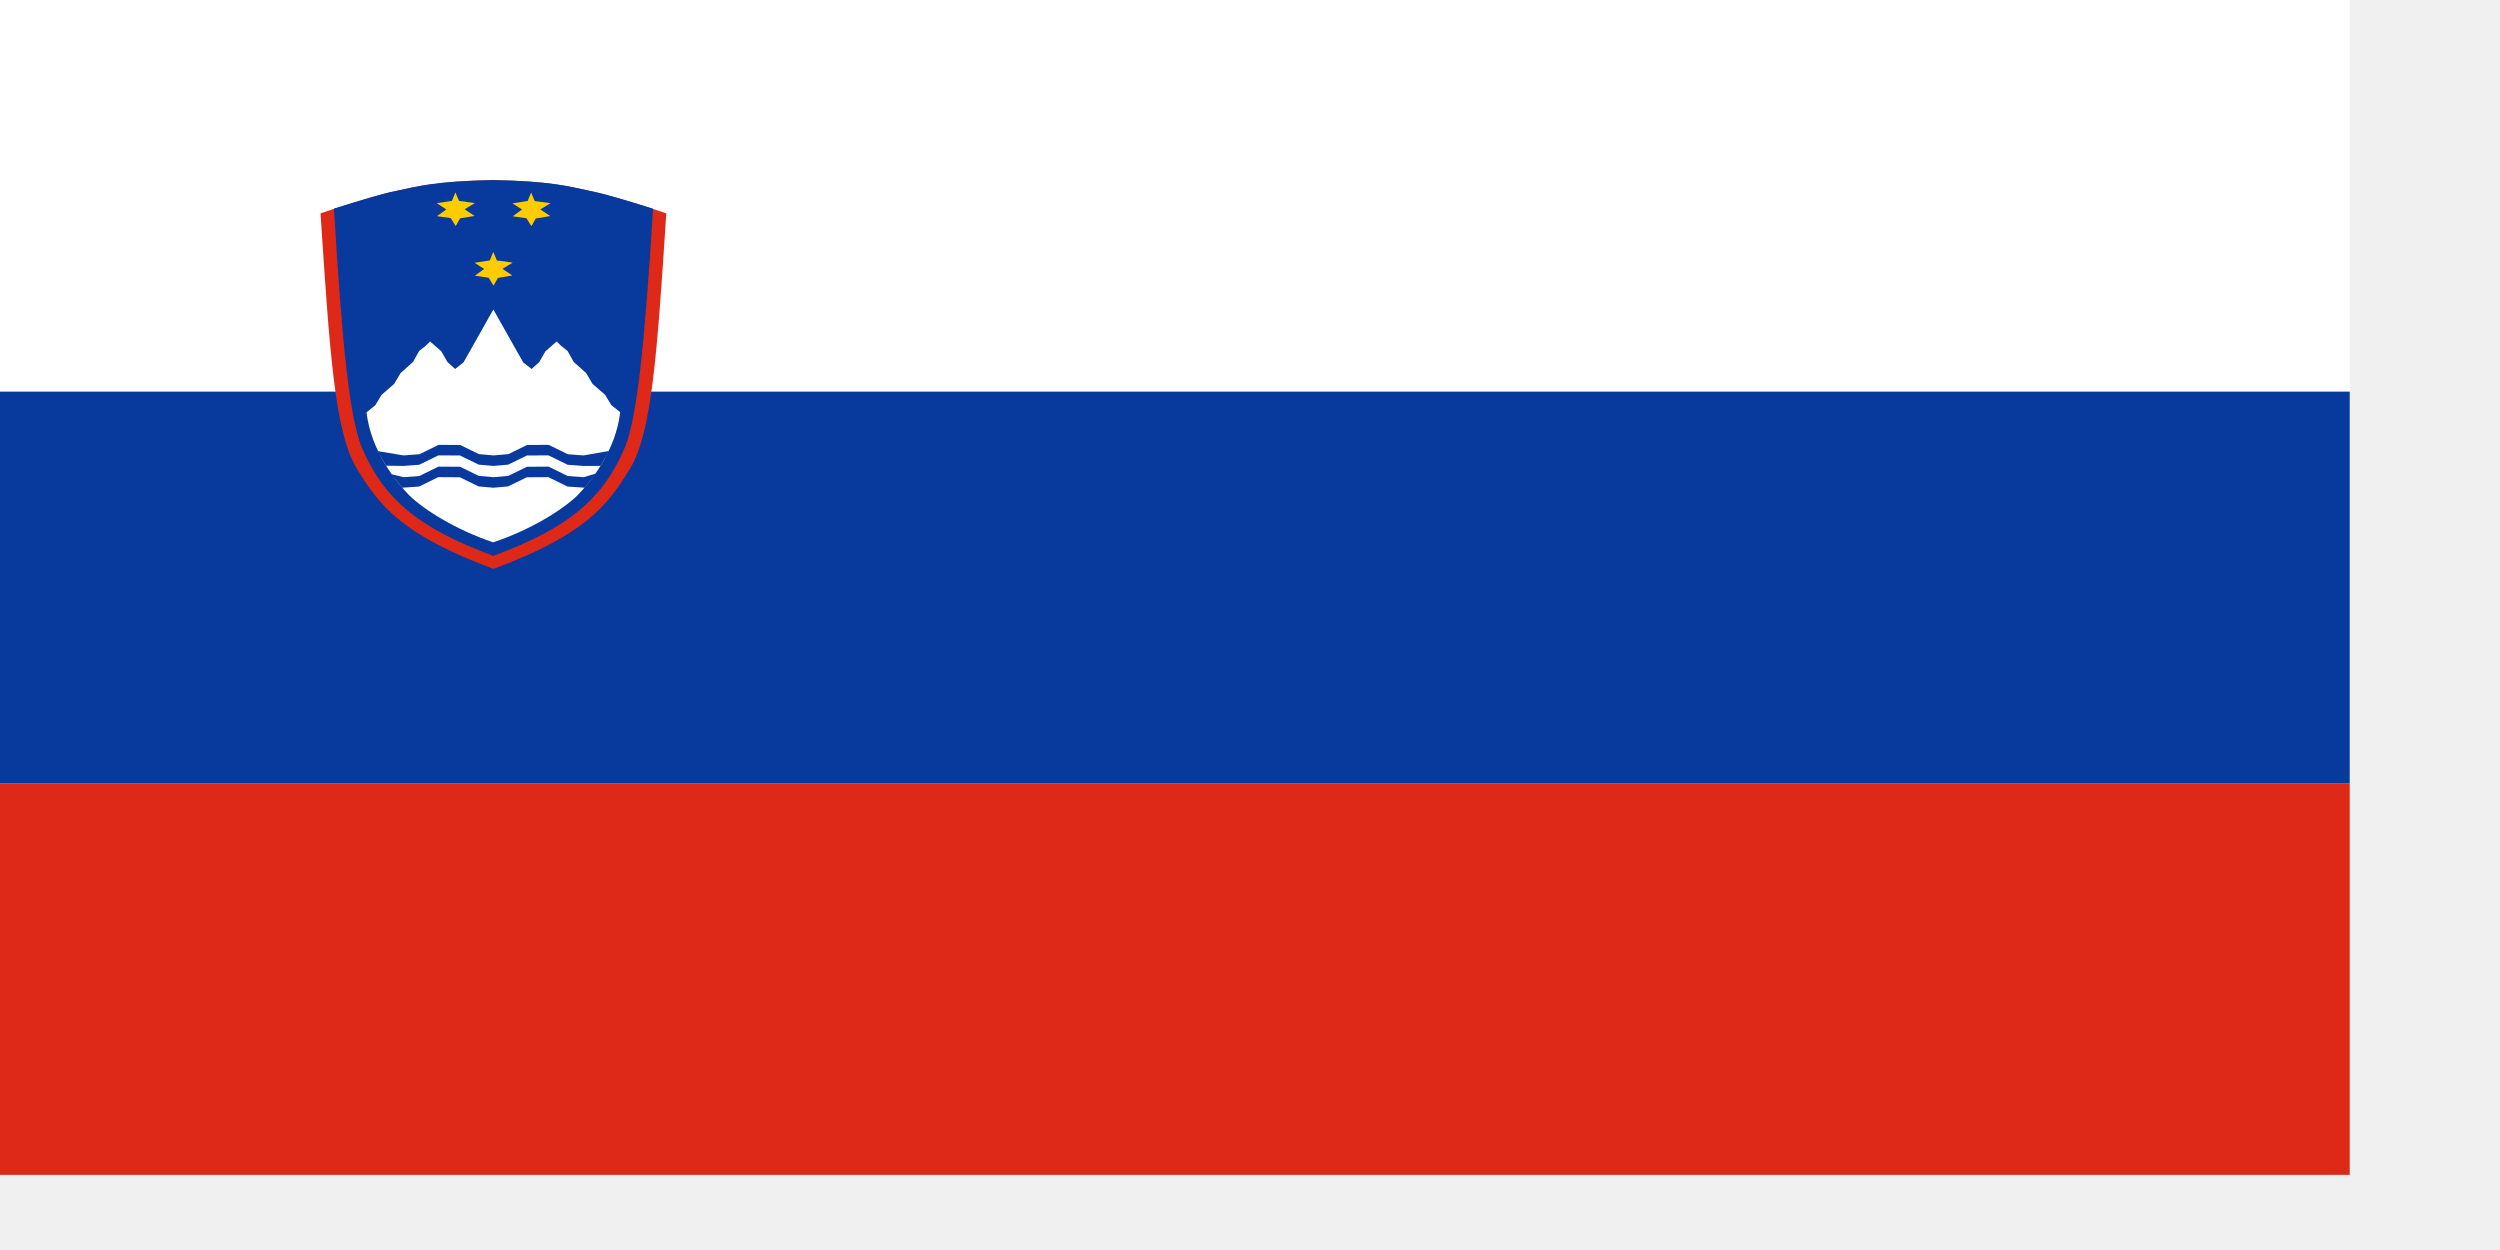
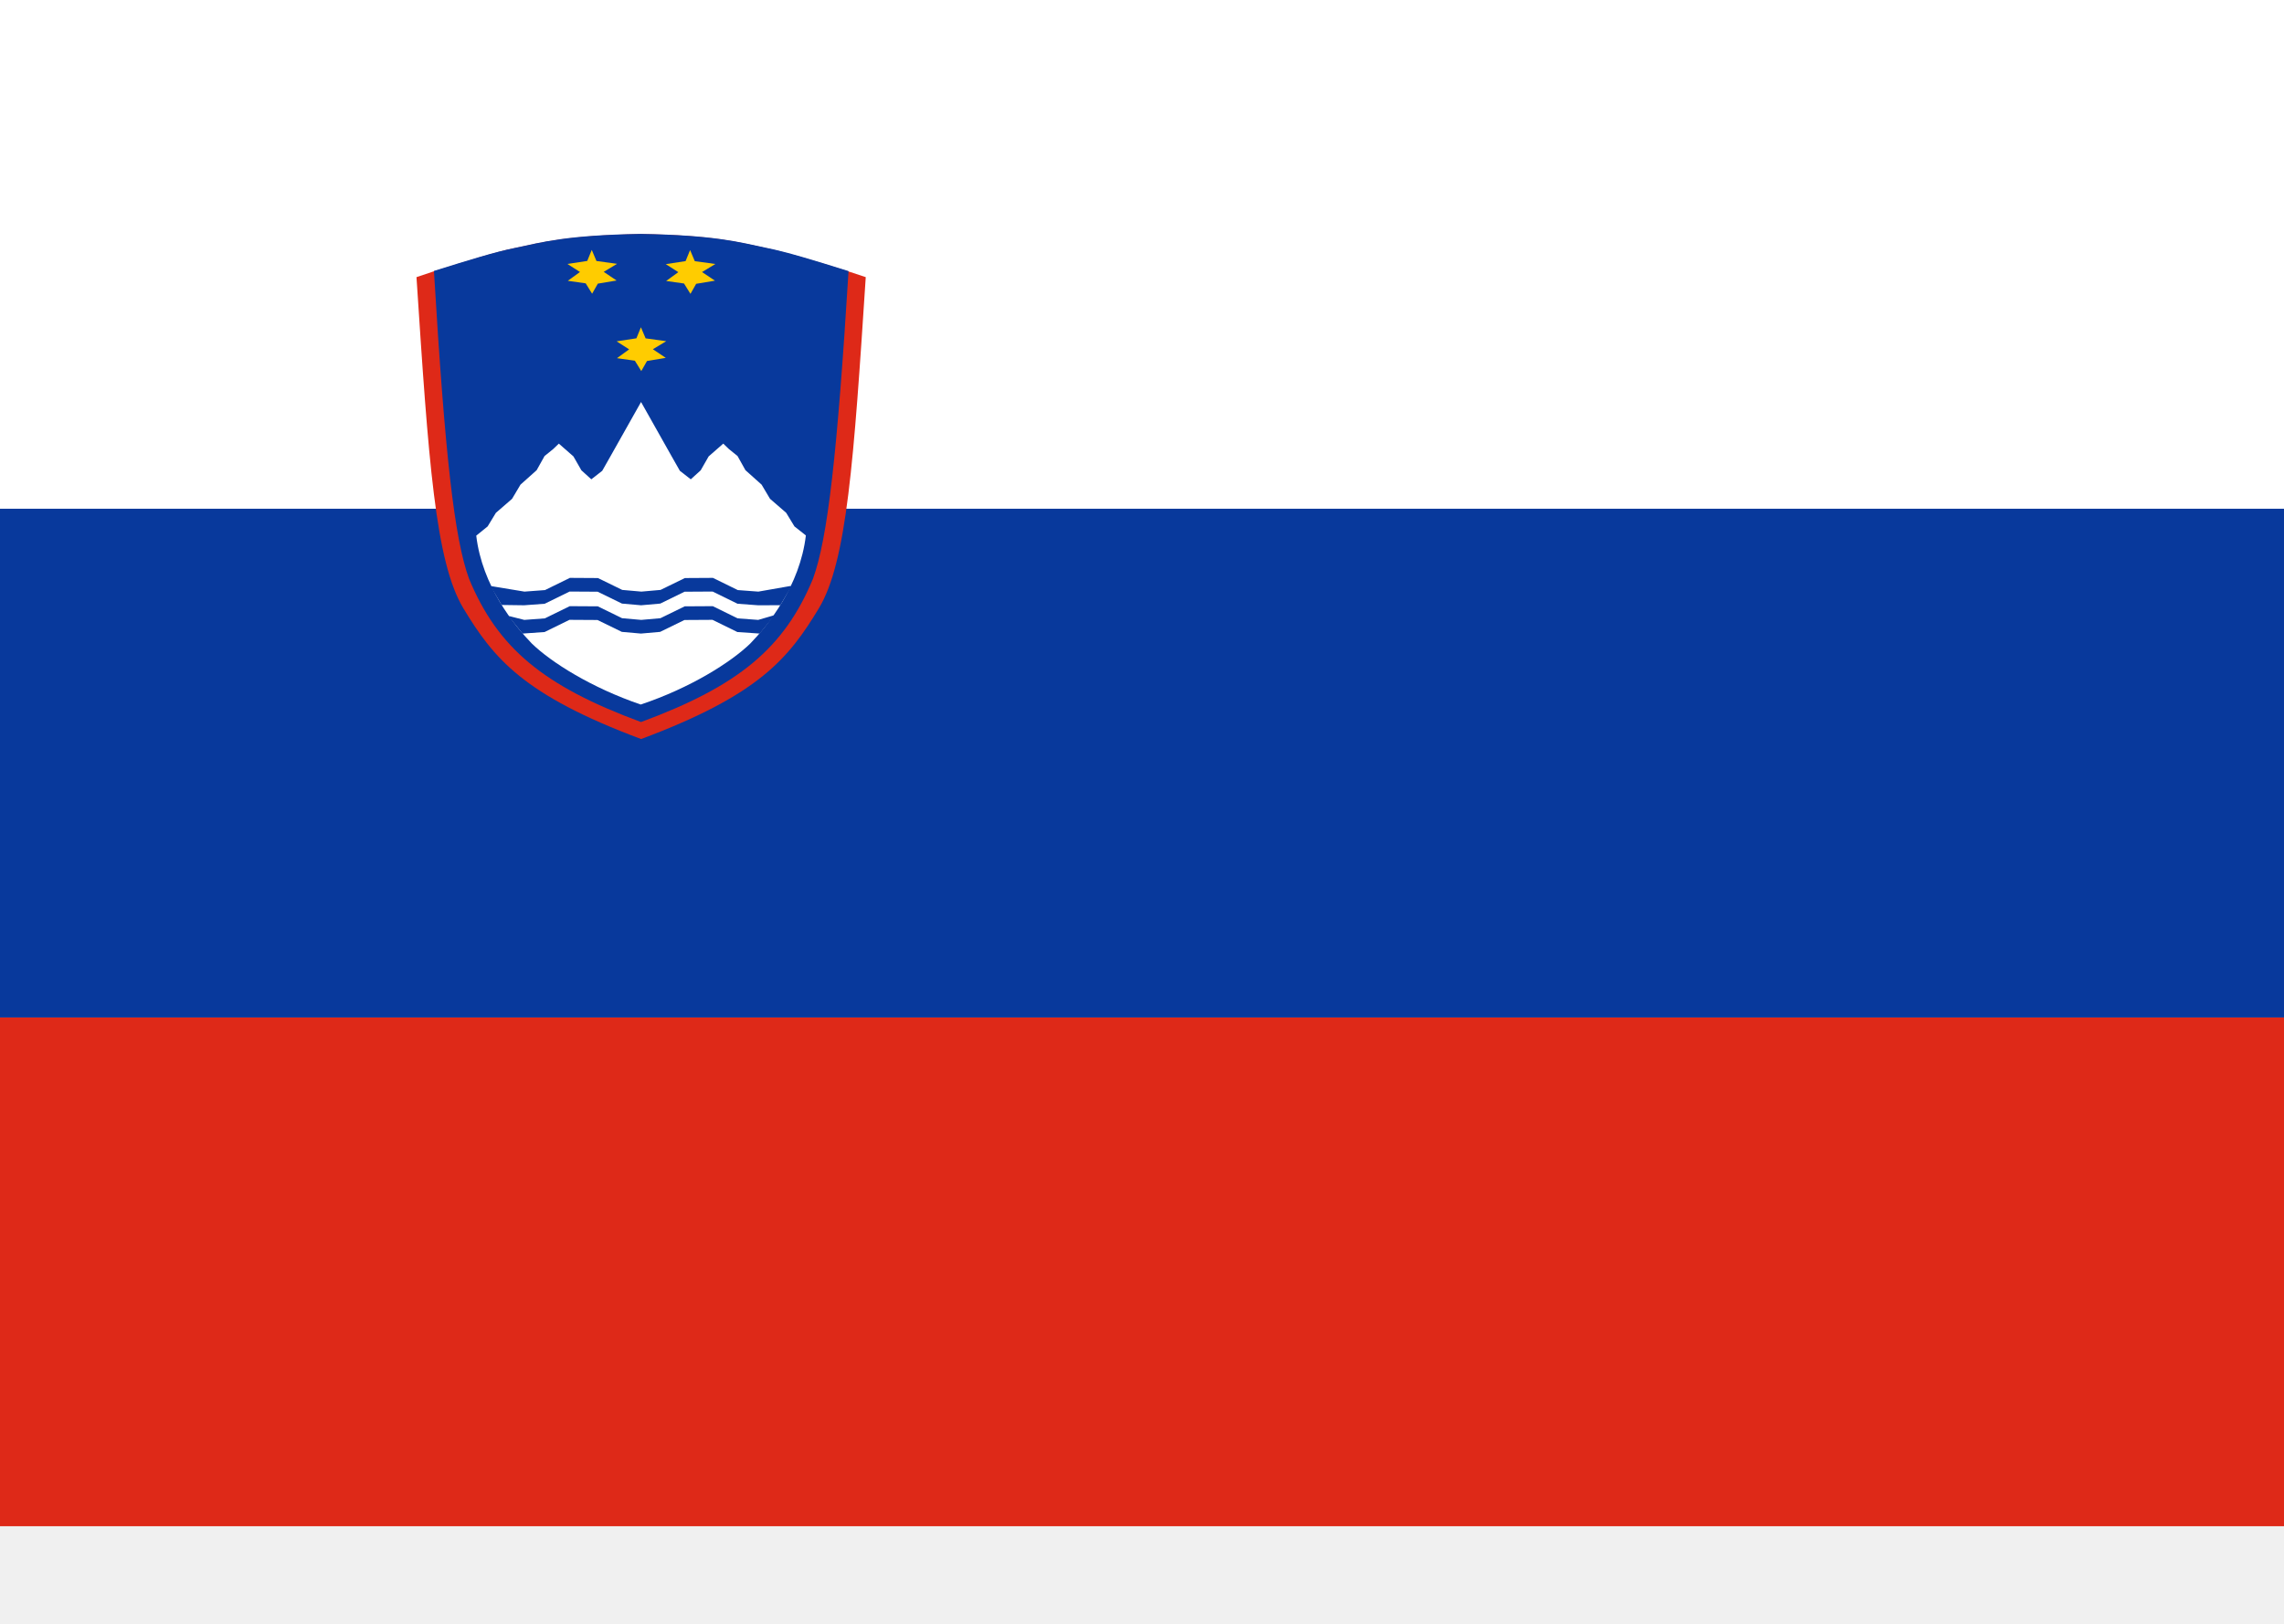
- <svg xmlns="http://www.w3.org/2000/svg" id="svg552" width="280mm" height="140mm">
+ <svg xmlns="http://www.w3.org/2000/svg" id="svg552" width="744.09px" height="140mm">
  <defs id="defs554" />
-   <rect style="font-size:12;fill:#ffffff;fill-rule:evenodd;stroke-width:1pt;fill-opacity:1;" id="rect555" width="994.66" height="497.33" x="0" y="0" />
-   <rect style="font-size:12;fill:#de2918;fill-rule:evenodd;stroke-width:1pt;fill-opacity:1;" id="rect556" x="0" height="165.777" width="994.66" y="331.553" />
-   <rect style="font-size:12;fill:#08399c;fill-rule:evenodd;stroke-width:1pt;fill-opacity:1;" id="rect563" x="0" height="165.777" width="994.66" y="165.777" />
-   <path style="font-size:12;fill:#de2918;fill-rule:evenodd;stroke-width:1pt;" d="M 311.663 103.348 C 308.312 163.233 306.392 196.05 298.565 211.233 C 290.102 227.541 281.869 239.481 248.848 253.858 C 215.826 239.481 207.593 227.541 199.13 211.233 C 191.303 196.05 189.383 163.233 186.032 103.348 L 190.912 101.433 C 200.736 97.943 208.066 95.135 213.488 93.889 C 221.253 91.975 227.852 89.81 248.72 89.302 C 269.588 89.72 276.22 92.019 283.985 93.934 C 289.362 95.27 297.006 97.898 306.757 101.456 L 311.663 103.348 z " id="path694" transform="matrix(1.165015,0,0,1,-81.04471,-13.03642)" />
-   <path style="font-size:12;fill:#08399c;fill-rule:evenodd;stroke-width:1pt;" d="M 306.853 101.427 C 303.683 161.166 301.031 188.523 296.895 201.676 C 288.869 224.198 276.163 236.546 248.816 248.324 C 221.47 236.546 208.764 224.198 200.738 201.676 C 196.602 188.523 193.989 161.244 190.91 101.367 C 200.527 97.869 208.066 95.135 213.488 93.889 C 221.253 91.975 227.852 89.72 248.72 89.302 C 269.588 89.72 276.265 91.975 284.03 93.889 C 289.452 95.135 297.147 97.869 306.853 101.427 z " id="path675" transform="matrix(1.165015,0,0,1.000282,-81.04471,-13.10655)" />
-   <path transform="matrix(1.347046,0,0,1.110715,-107.3459,0.92219)" style="font-size:12;fill:#ffcc00;fill-rule:evenodd;stroke-width:1pt;" d="M 234.698 95.183 L 235.832 98.438 L 240.815 99.267 L 237.586 101.628 L 240.708 104.159 L 236.167 105.082 L 234.785 108.032 L 233.231 104.994 L 228.908 104.25 L 231.85 101.664 L 228.821 99.311 L 233.606 98.421 L 234.698 95.183 z " id="path651" />
-   <path style="font-size:12;fill:#ffffff;fill-rule:evenodd;stroke-width:1pt;" d="M 294.918 187.514 L 291.724 184.573 L 289.416 180.149 L 284.895 175.58 L 282.539 170.963 L 278.018 166.25 L 275.806 161.634 L 273.402 159.373 L 271.815 157.594 L 267.731 161.766 L 265.505 166.297 L 262.731 169.227 L 259.684 166.454 L 257.38 161.727 L 248.827 144.032 L 240.273 161.727 L 237.969 166.454 L 234.922 169.227 L 232.148 166.297 L 229.922 161.766 L 225.838 157.594 L 224.251 159.373 L 221.847 161.634 L 219.635 166.25 L 215.114 170.963 L 212.758 175.58 L 208.237 180.149 L 205.929 184.573 L 202.743 187.583 C 204.397 203.985 213.372 216.836 218.262 222.715 C 223.719 228.888 234.97 237.147 248.728 242.614 C 262.525 237.264 273.932 228.888 279.389 222.715 C 284.279 216.836 293.254 203.985 294.918 187.514 z " id="path627" transform="matrix(1.165015,0,0,1,-81.04471,-13.03642)" />
-   <path transform="matrix(1.347046,0,0,1.110715,-91.32693,-24.2341)" style="font-size:12;fill:#ffcc00;fill-rule:evenodd;stroke-width:1pt;" d="M 234.698 95.183 L 235.832 98.438 L 240.815 99.267 L 237.586 101.628 L 240.708 104.159 L 236.167 105.082 L 234.785 108.032 L 233.231 104.994 L 228.908 104.25 L 231.85 101.664 L 228.821 99.311 L 233.606 98.421 L 234.698 95.183 z " id="path654" />
-   <path transform="matrix(1.347046,0,0,1.110715,-123.3649,-24.28933)" style="font-size:12;fill:#ffcc00;fill-rule:evenodd;stroke-width:1pt;" d="M 234.698 95.183 L 235.832 98.438 L 240.815 99.267 L 237.586 101.628 L 240.708 104.159 L 236.167 105.082 L 234.785 108.032 L 233.231 104.994 L 228.908 104.25 L 231.85 101.664 L 228.821 99.311 L 233.606 98.421 L 234.698 95.183 z " id="path655" />
-   <path style="font-size:12;fill:#08399c;fill-rule:evenodd;stroke-width:1pt;fill-opacity:1;" d="M 287.777 210.249 L 281.55 210.271 L 275.804 209.773 L 268.844 205.796 L 260.999 205.851 L 254.205 209.718 L 248.846 210.27 L 243.487 209.718 L 236.693 205.851 L 228.848 205.796 L 221.888 209.773 L 216.142 210.271 L 209.837 210.17 L 206.792 204.161 L 206.905 204.023 L 216.22 205.818 L 221.966 205.32 L 228.926 201.343 L 236.771 201.398 L 243.565 205.265 L 248.924 205.817 L 254.283 205.265 L 261.077 201.398 L 268.922 201.343 L 275.882 205.32 L 281.628 205.818 L 290.694 203.966 L 290.814 204.244 L 287.777 210.249 z " id="path664" transform="matrix(1.165015,0,0,1,-81.04471,-13.03642)" />
-   <path style="font-size:12;fill:#08399c;fill-rule:evenodd;stroke-width:1pt;fill-opacity:1;" d="M 215.724 210.271 L 221.888 209.773 L 228.848 205.796 L 236.693 205.851 L 243.487 209.718 L 248.846 210.27 L 254.205 209.718 L 260.999 205.851 L 268.844 205.796 L 275.804 209.773 L 282.052 210.271 L 286.083 204.482 L 285.947 204.351 L 281.628 205.818 L 275.882 205.32 L 268.922 201.343 L 261.077 201.398 L 254.283 205.265 L 248.924 205.817 L 243.565 205.265 L 236.771 201.398 L 228.926 201.343 L 221.966 205.32 L 216.22 205.818 L 211.987 204.575 L 211.936 204.817 L 215.724 210.271 z " id="path665" transform="matrix(1.165015,0,0,1,-81.09022,-3.81768)" />
+   <g id="g6649" transform="scale(0.748084,1)">
+     <rect y="0" x="0" height="497.33" width="994.66" id="rect555" style="font-size:12px;fill:#ffffff;fill-opacity:1;fill-rule:evenodd;stroke-width:1pt" />
+     <rect y="331.553" width="994.66" height="165.777" x="0" id="rect556" style="font-size:12px;fill:#de2918;fill-opacity:1;fill-rule:evenodd;stroke-width:1pt" />
+     <rect y="165.777" width="994.66" height="165.777" x="0" id="rect563" style="font-size:12px;fill:#08399c;fill-opacity:1;fill-rule:evenodd;stroke-width:1pt" />
+   </g>
+   <g id="g6639">
+     <path transform="matrix(1.165015,0,0,1,-81.04471,-13.03642)" id="path694" d="M 311.663 103.348 C 308.312 163.233 306.392 196.05 298.565 211.233 C 290.102 227.541 281.869 239.481 248.848 253.858 C 215.826 239.481 207.593 227.541 199.13 211.233 C 191.303 196.05 189.383 163.233 186.032 103.348 L 190.912 101.433 C 200.736 97.943 208.066 95.135 213.488 93.889 C 221.253 91.975 227.852 89.81 248.72 89.302 C 269.588 89.72 276.22 92.019 283.985 93.934 C 289.362 95.27 297.006 97.898 306.757 101.456 L 311.663 103.348 z " style="font-size:12;fill:#de2918;fill-rule:evenodd;stroke-width:1pt;" />
+     <path transform="matrix(1.165015,0,0,1.000282,-81.04471,-13.10655)" id="path675" d="M 306.853 101.427 C 303.683 161.166 301.031 188.523 296.895 201.676 C 288.869 224.198 276.163 236.546 248.816 248.324 C 221.47 236.546 208.764 224.198 200.738 201.676 C 196.602 188.523 193.989 161.244 190.91 101.367 C 200.527 97.869 208.066 95.135 213.488 93.889 C 221.253 91.975 227.852 89.72 248.72 89.302 C 269.588 89.72 276.265 91.975 284.03 93.889 C 289.452 95.135 297.147 97.869 306.853 101.427 z " style="font-size:12;fill:#08399c;fill-rule:evenodd;stroke-width:1pt;" />
+     <path id="path651" d="M 234.698 95.183 L 235.832 98.438 L 240.815 99.267 L 237.586 101.628 L 240.708 104.159 L 236.167 105.082 L 234.785 108.032 L 233.231 104.994 L 228.908 104.25 L 231.85 101.664 L 228.821 99.311 L 233.606 98.421 L 234.698 95.183 z " style="font-size:12;fill:#ffcc00;fill-rule:evenodd;stroke-width:1pt;" transform="matrix(1.347046,0,0,1.110715,-107.3459,0.92219)" />
+     <path transform="matrix(1.165015,0,0,1,-81.04471,-13.03642)" id="path627" d="M 294.918 187.514 L 291.724 184.573 L 289.416 180.149 L 284.895 175.58 L 282.539 170.963 L 278.018 166.25 L 275.806 161.634 L 273.402 159.373 L 271.815 157.594 L 267.731 161.766 L 265.505 166.297 L 262.731 169.227 L 259.684 166.454 L 257.38 161.727 L 248.827 144.032 L 240.273 161.727 L 237.969 166.454 L 234.922 169.227 L 232.148 166.297 L 229.922 161.766 L 225.838 157.594 L 224.251 159.373 L 221.847 161.634 L 219.635 166.25 L 215.114 170.963 L 212.758 175.58 L 208.237 180.149 L 205.929 184.573 L 202.743 187.583 C 204.397 203.985 213.372 216.836 218.262 222.715 C 223.719 228.888 234.97 237.147 248.728 242.614 C 262.525 237.264 273.932 228.888 279.389 222.715 C 284.279 216.836 293.254 203.985 294.918 187.514 z " style="font-size:12;fill:#ffffff;fill-rule:evenodd;stroke-width:1pt;" />
+     <path id="path654" d="M 234.698 95.183 L 235.832 98.438 L 240.815 99.267 L 237.586 101.628 L 240.708 104.159 L 236.167 105.082 L 234.785 108.032 L 233.231 104.994 L 228.908 104.25 L 231.85 101.664 L 228.821 99.311 L 233.606 98.421 L 234.698 95.183 z " style="font-size:12;fill:#ffcc00;fill-rule:evenodd;stroke-width:1pt;" transform="matrix(1.347046,0,0,1.110715,-91.32693,-24.2341)" />
+     <path id="path655" d="M 234.698 95.183 L 235.832 98.438 L 240.815 99.267 L 237.586 101.628 L 240.708 104.159 L 236.167 105.082 L 234.785 108.032 L 233.231 104.994 L 228.908 104.25 L 231.85 101.664 L 228.821 99.311 L 233.606 98.421 L 234.698 95.183 z " style="font-size:12;fill:#ffcc00;fill-rule:evenodd;stroke-width:1pt;" transform="matrix(1.347046,0,0,1.110715,-123.3649,-24.28933)" />
+     <path transform="matrix(1.165015,0,0,1,-81.04471,-13.03642)" id="path664" d="M 287.777 210.249 L 281.55 210.271 L 275.804 209.773 L 268.844 205.796 L 260.999 205.851 L 254.205 209.718 L 248.846 210.27 L 243.487 209.718 L 236.693 205.851 L 228.848 205.796 L 221.888 209.773 L 216.142 210.271 L 209.837 210.17 L 206.792 204.161 L 206.905 204.023 L 216.22 205.818 L 221.966 205.32 L 228.926 201.343 L 236.771 201.398 L 243.565 205.265 L 248.924 205.817 L 254.283 205.265 L 261.077 201.398 L 268.922 201.343 L 275.882 205.32 L 281.628 205.818 L 290.694 203.966 L 290.814 204.244 L 287.777 210.249 z " style="font-size:12;fill:#08399c;fill-rule:evenodd;stroke-width:1pt;fill-opacity:1;" />
+     <path transform="matrix(1.165015,0,0,1,-81.09022,-3.81768)" id="path665" d="M 215.724 210.271 L 221.888 209.773 L 228.848 205.796 L 236.693 205.851 L 243.487 209.718 L 248.846 210.27 L 254.205 209.718 L 260.999 205.851 L 268.844 205.796 L 275.804 209.773 L 282.052 210.271 L 286.083 204.482 L 285.947 204.351 L 281.628 205.818 L 275.882 205.32 L 268.922 201.343 L 261.077 201.398 L 254.283 205.265 L 248.924 205.817 L 243.565 205.265 L 236.771 201.398 L 228.926 201.343 L 221.966 205.32 L 216.22 205.818 L 211.987 204.575 L 211.936 204.817 L 215.724 210.271 z " style="font-size:12;fill:#08399c;fill-rule:evenodd;stroke-width:1pt;fill-opacity:1;" />
+   </g>
</svg>
